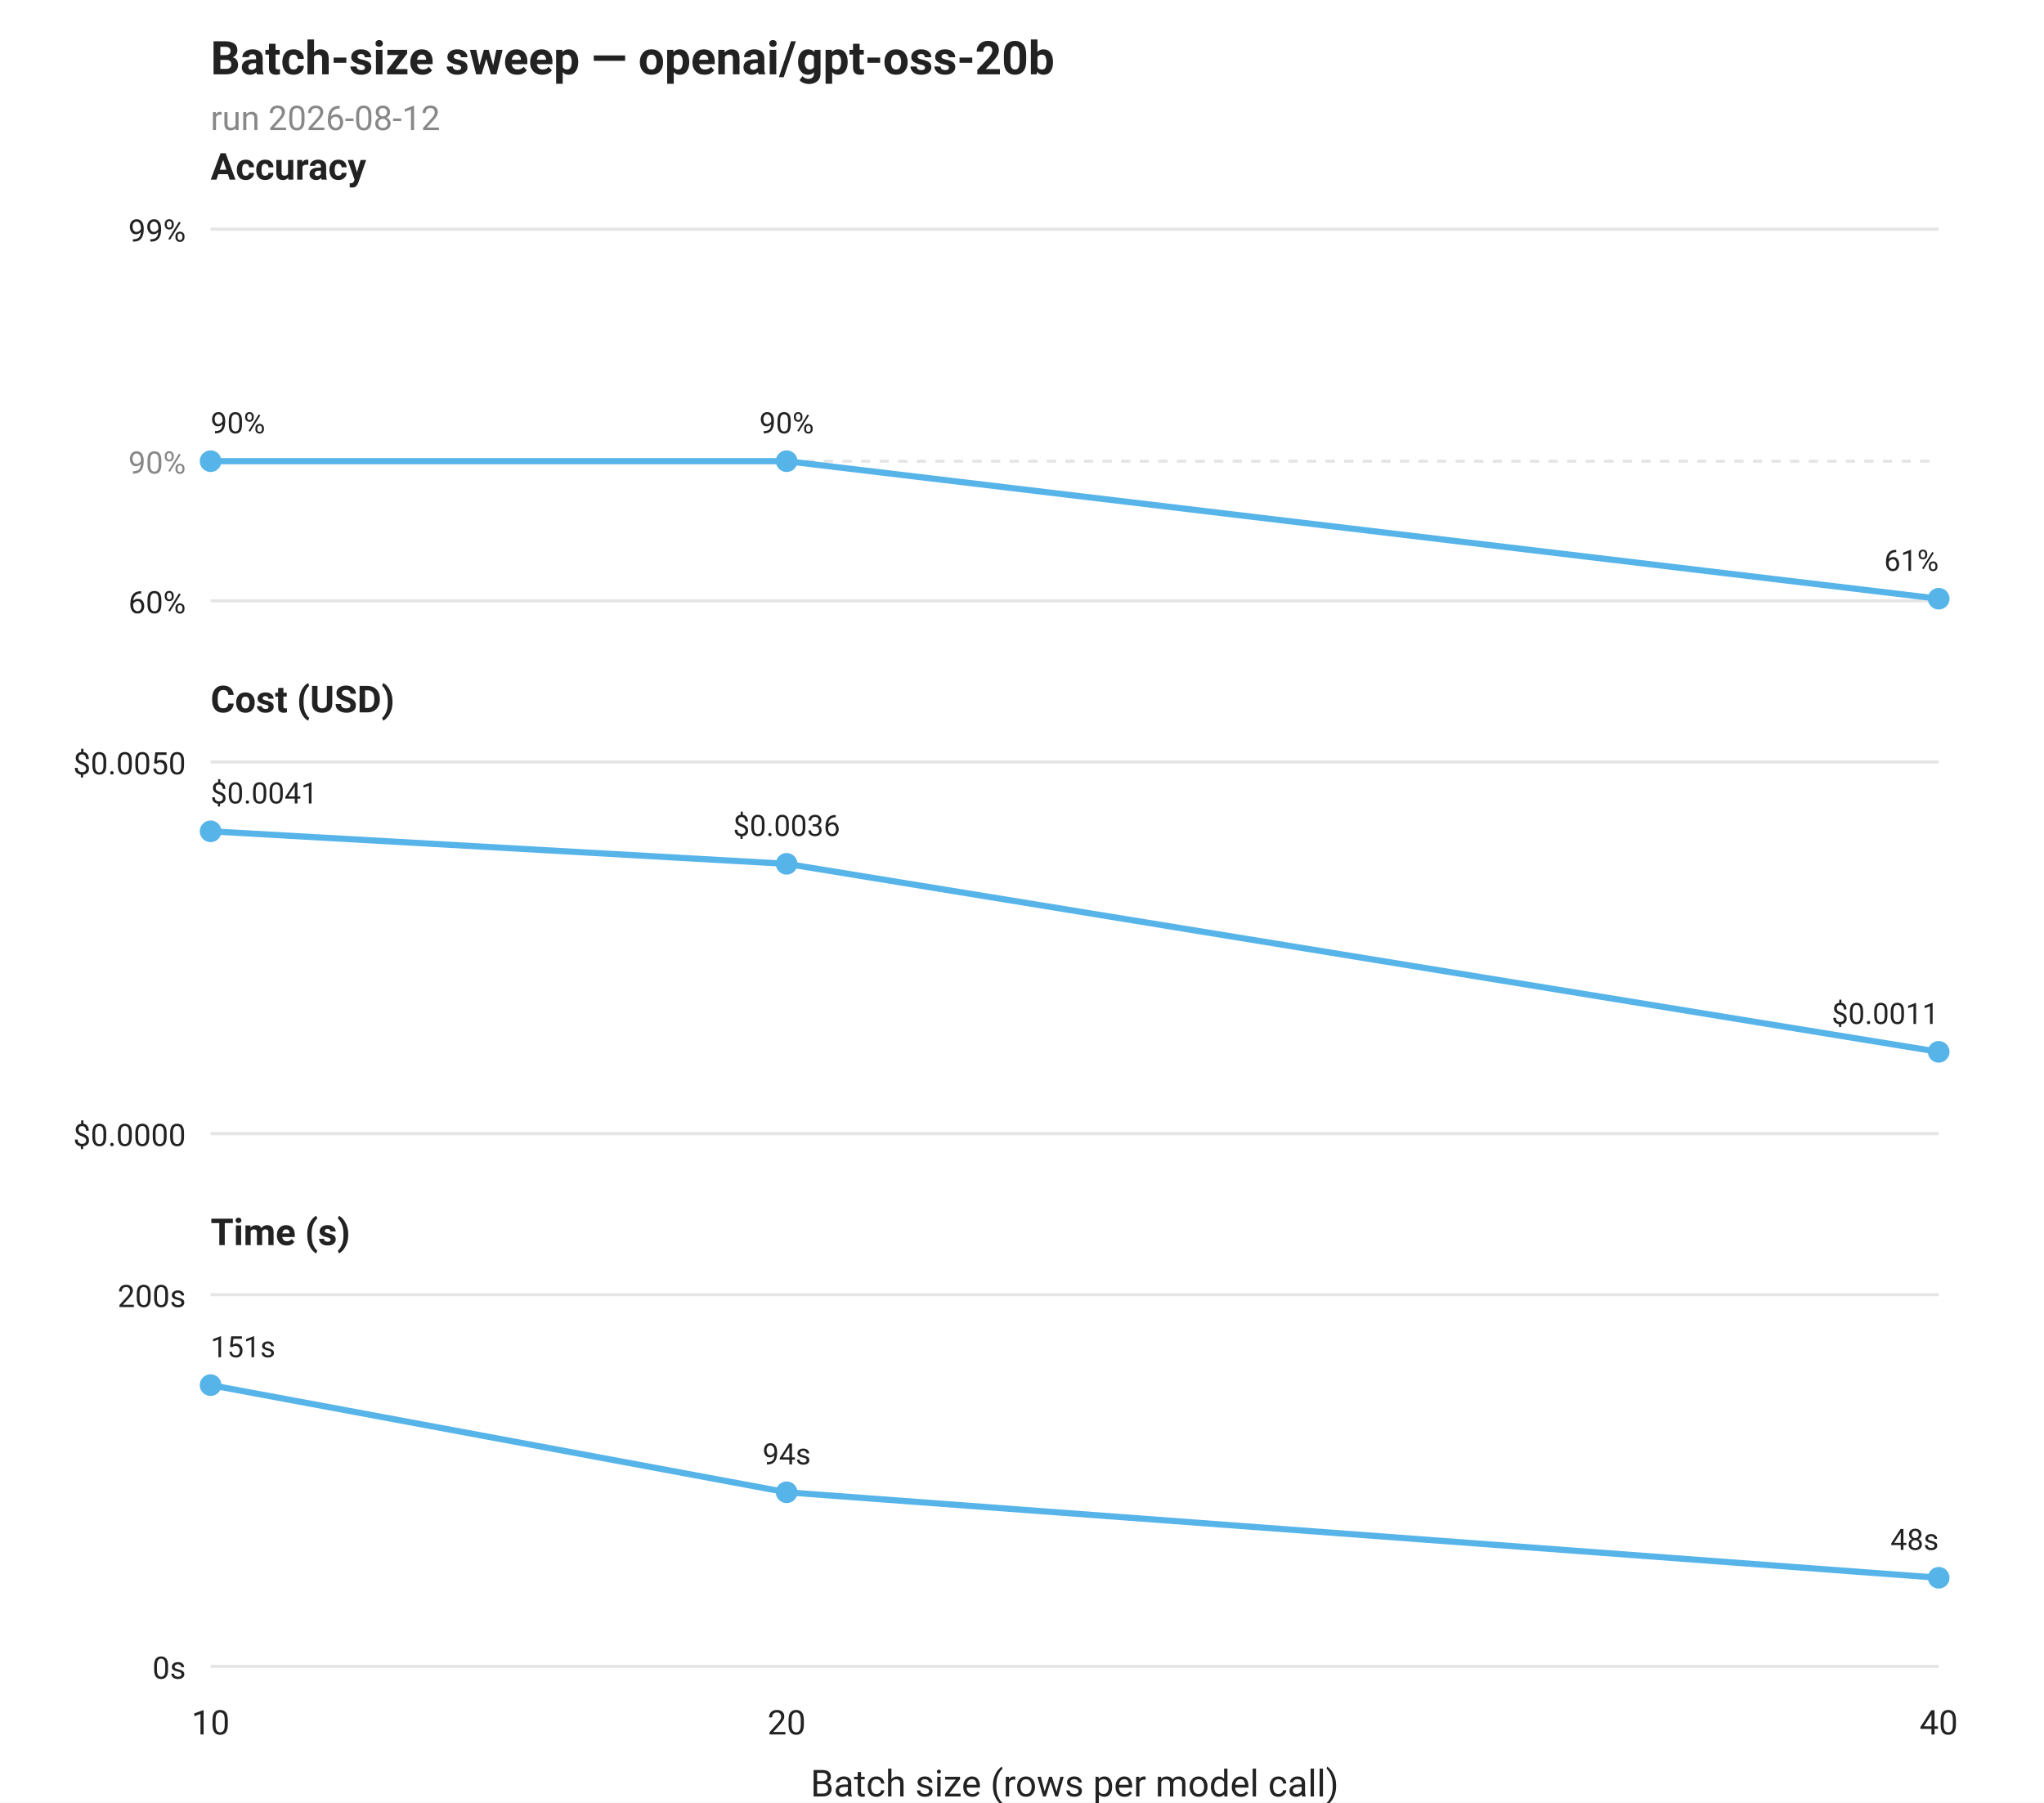
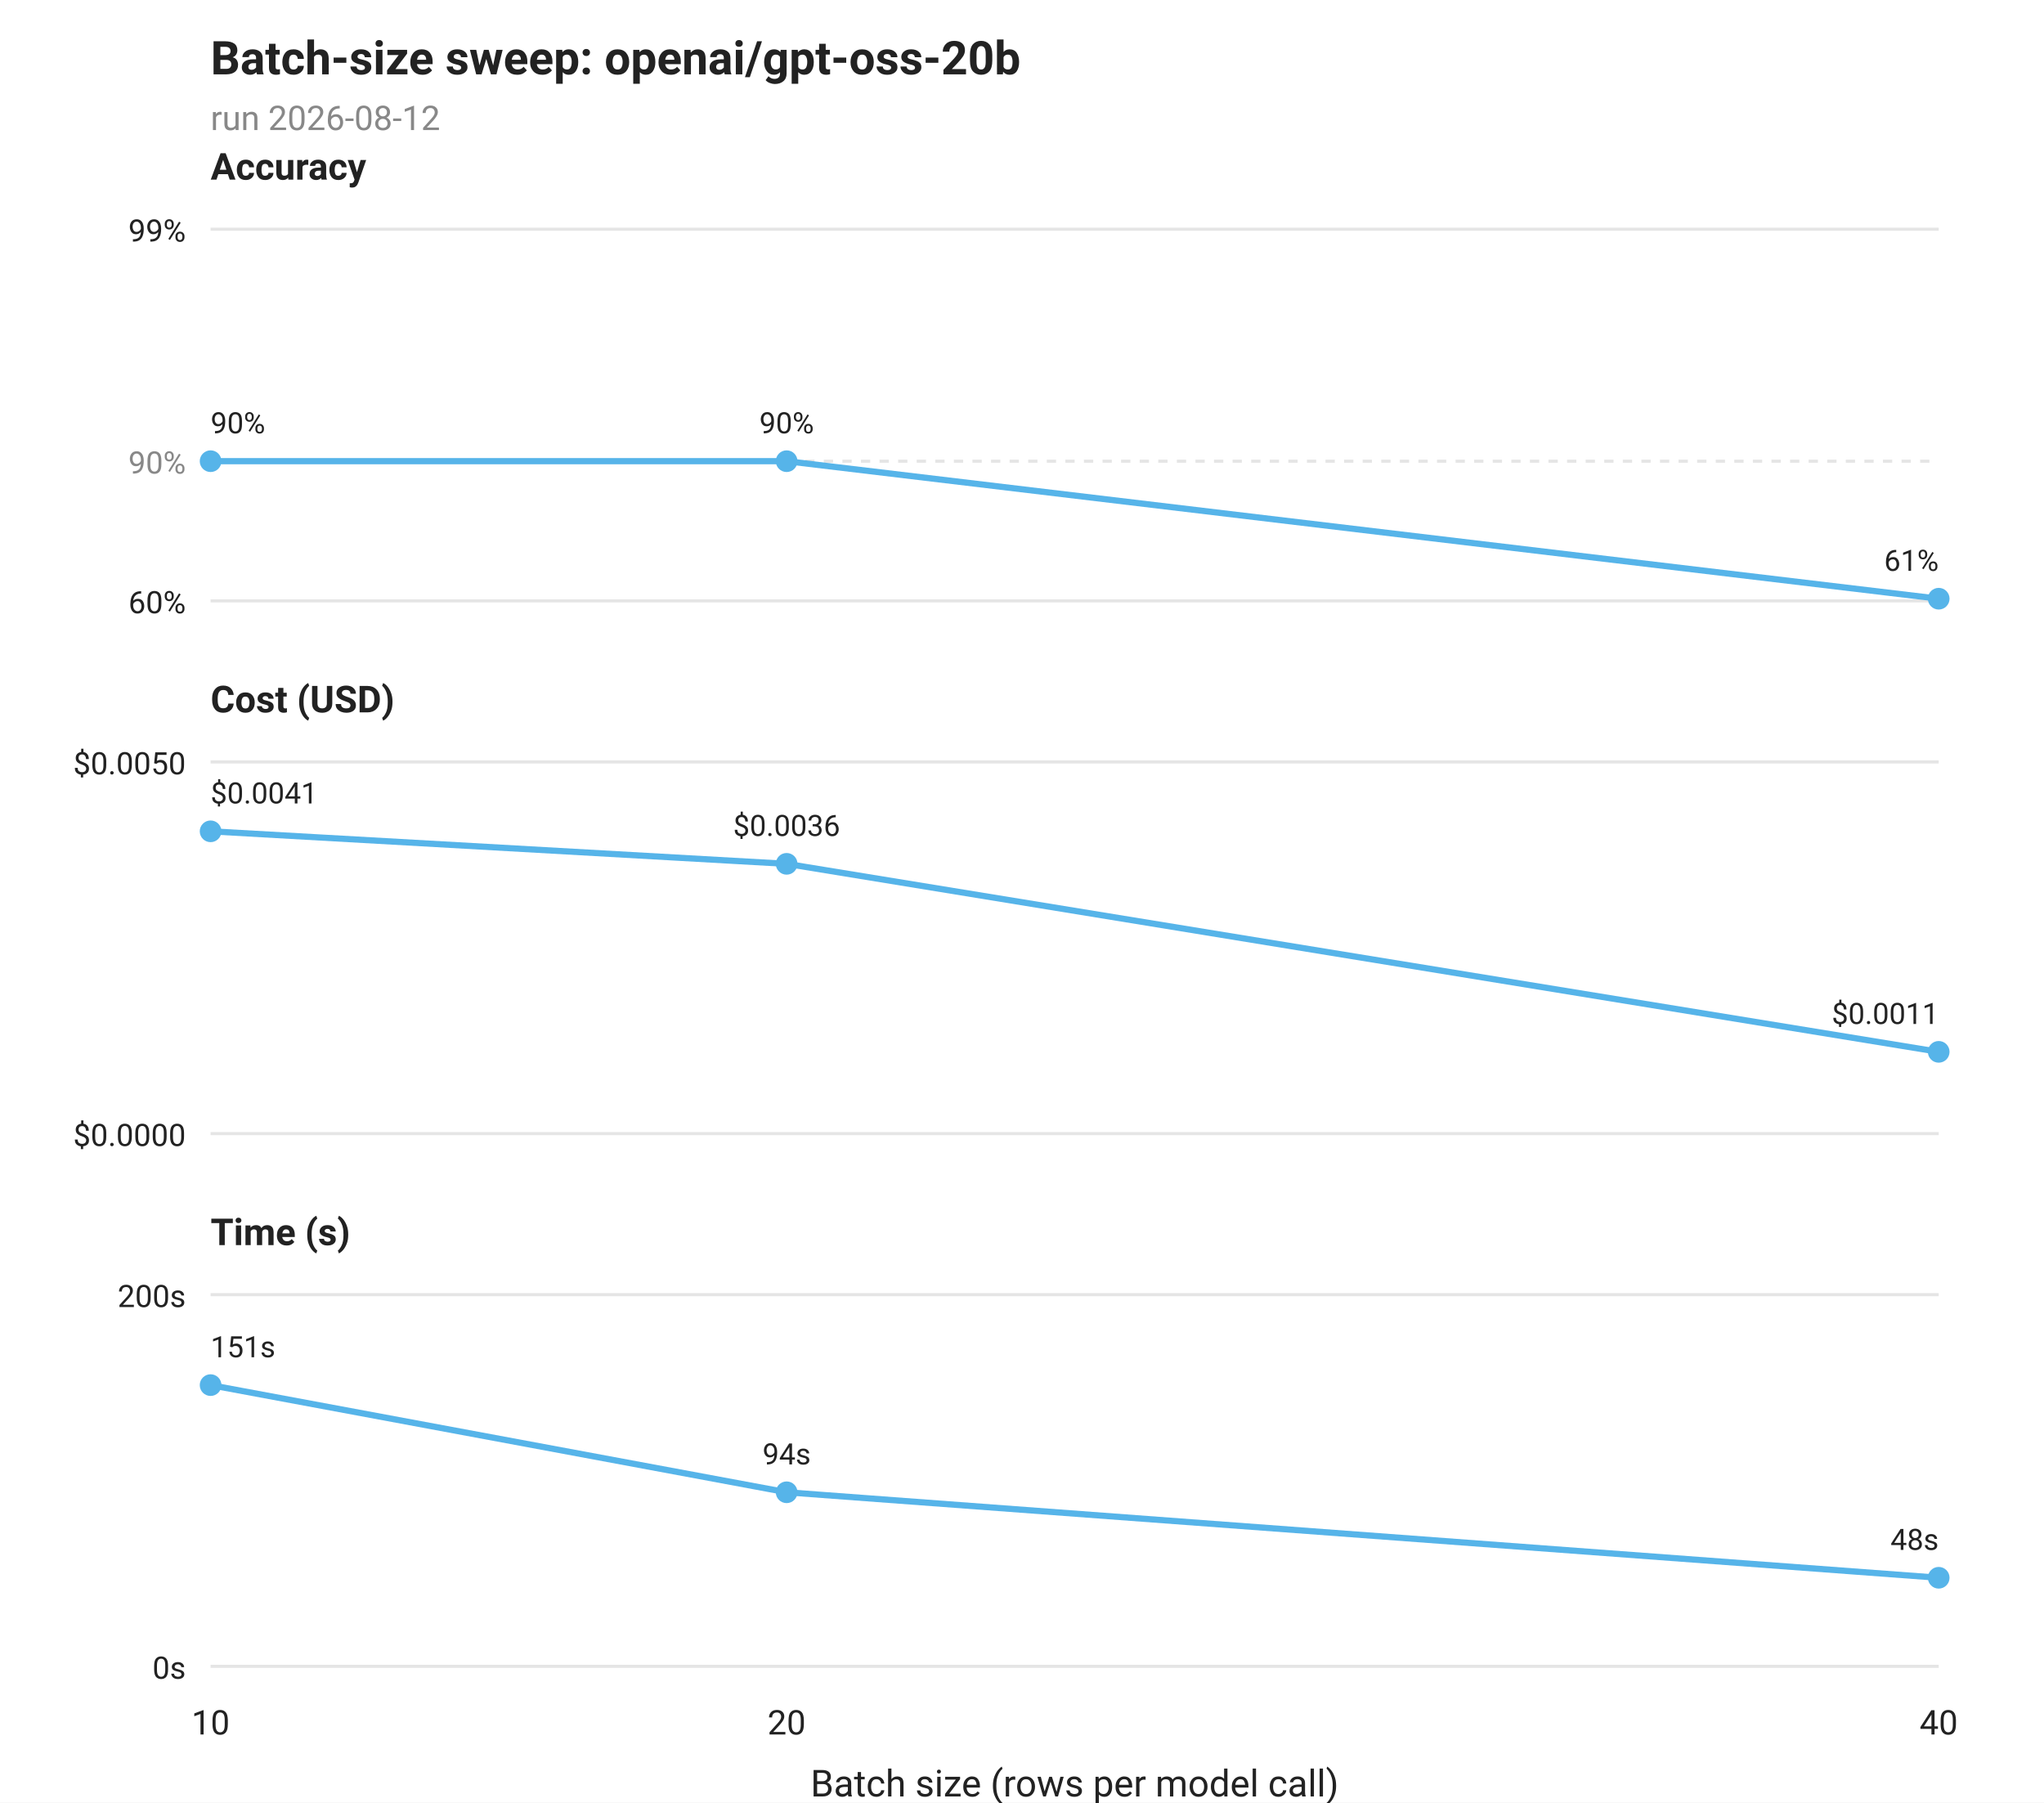
<svg xmlns="http://www.w3.org/2000/svg" width="660" height="582" viewBox="0 0 660 582" font-family="system-ui, -apple-system, Segoe UI, Roboto, sans-serif">
  <rect width="660" height="582" fill="#ffffff" />
-   <text x="68" y="24" font-size="15" font-weight="600" fill="#222222">Batch-size sweep — openai/gpt-oss-20b</text>
+   <text x="68" y="24" font-size="15" font-weight="600" fill="#222222">Batch-size sweep: openai/gpt-oss-20b</text>
  <text x="68" y="42" font-size="11" fill="#888888">run 2026-08-12</text>
  <text x="68" y="58" font-size="12" font-weight="600" fill="#222222">Accuracy</text>
  <line x1="68" y1="74" x2="626" y2="74" stroke="#e5e5e5" />
  <line x1="68" y1="194" x2="626" y2="194" stroke="#e5e5e5" />
  <text x="60" y="78" font-size="10" text-anchor="end" fill="#222222">99%</text>
  <text x="60" y="198" font-size="10" text-anchor="end" fill="#222222">60%</text>
  <line x1="68" y1="148.9" x2="626" y2="148.9" stroke="#e5e5e5" stroke-dasharray="3 3" />
  <text x="60" y="152.9" font-size="10" text-anchor="end" fill="#888888">90%</text>
  <polyline points="68.0,148.9 254.0,148.9 626.0,193.3" fill="none" stroke="#56B4E9" stroke-width="2" />
  <circle cx="68.0" cy="148.9" r="3.5" fill="#56B4E9" />
  <text x="68.0" y="139.9" font-size="9.5" text-anchor="start" fill="#222222">90%</text>
  <circle cx="254.0" cy="148.9" r="3.5" fill="#56B4E9" />
  <text x="254.0" y="139.9" font-size="9.5" text-anchor="middle" fill="#222222">90%</text>
  <circle cx="626.0" cy="193.3" r="3.5" fill="#56B4E9" />
  <text x="626.0" y="184.3" font-size="9.5" text-anchor="end" fill="#222222">61%</text>
  <text x="68" y="230" font-size="12" font-weight="600" fill="#222222">Cost (USD)</text>
  <line x1="68" y1="246" x2="626" y2="246" stroke="#e5e5e5" />
  <line x1="68" y1="366" x2="626" y2="366" stroke="#e5e5e5" />
  <text x="60" y="250" font-size="10" text-anchor="end" fill="#222222">$0.0050</text>
  <text x="60" y="370" font-size="10" text-anchor="end" fill="#222222">$0.0000</text>
  <polyline points="68.0,268.4 254.0,278.9 626.0,339.6" fill="none" stroke="#56B4E9" stroke-width="2" />
  <circle cx="68.0" cy="268.4" r="3.5" fill="#56B4E9" />
  <text x="68.0" y="259.4" font-size="9.5" text-anchor="start" fill="#222222">$0.0041</text>
  <circle cx="254.0" cy="278.9" r="3.5" fill="#56B4E9" />
  <text x="254.0" y="269.9" font-size="9.5" text-anchor="middle" fill="#222222">$0.0036</text>
  <circle cx="626.0" cy="339.6" r="3.5" fill="#56B4E9" />
  <text x="626.0" y="330.6" font-size="9.5" text-anchor="end" fill="#222222">$0.0011</text>
  <text x="68" y="402" font-size="12" font-weight="600" fill="#222222">Time (s)</text>
  <line x1="68" y1="418" x2="626" y2="418" stroke="#e5e5e5" />
  <line x1="68" y1="538" x2="626" y2="538" stroke="#e5e5e5" />
  <text x="60" y="422" font-size="10" text-anchor="end" fill="#222222">200s</text>
  <text x="60" y="542" font-size="10" text-anchor="end" fill="#222222">0s</text>
  <polyline points="68.0,447.2 254.0,481.8 626.0,509.4" fill="none" stroke="#56B4E9" stroke-width="2" />
  <circle cx="68.0" cy="447.2" r="3.5" fill="#56B4E9" />
  <text x="68.0" y="438.2" font-size="9.5" text-anchor="start" fill="#222222">151s</text>
  <circle cx="254.0" cy="481.8" r="3.5" fill="#56B4E9" />
  <text x="254.0" y="472.8" font-size="9.5" text-anchor="middle" fill="#222222">94s</text>
  <circle cx="626.0" cy="509.4" r="3.5" fill="#56B4E9" />
  <text x="626.0" y="500.4" font-size="9.5" text-anchor="end" fill="#222222">48s</text>
  <text x="68.0" y="560" font-size="11" text-anchor="middle" fill="#222222">10</text>
  <text x="254.0" y="560" font-size="11" text-anchor="middle" fill="#222222">20</text>
  <text x="626.0" y="560" font-size="11" text-anchor="middle" fill="#222222">40</text>
  <text x="347" y="580" font-size="12" text-anchor="middle" fill="#222222">Batch size (rows per model call)</text>
</svg>
